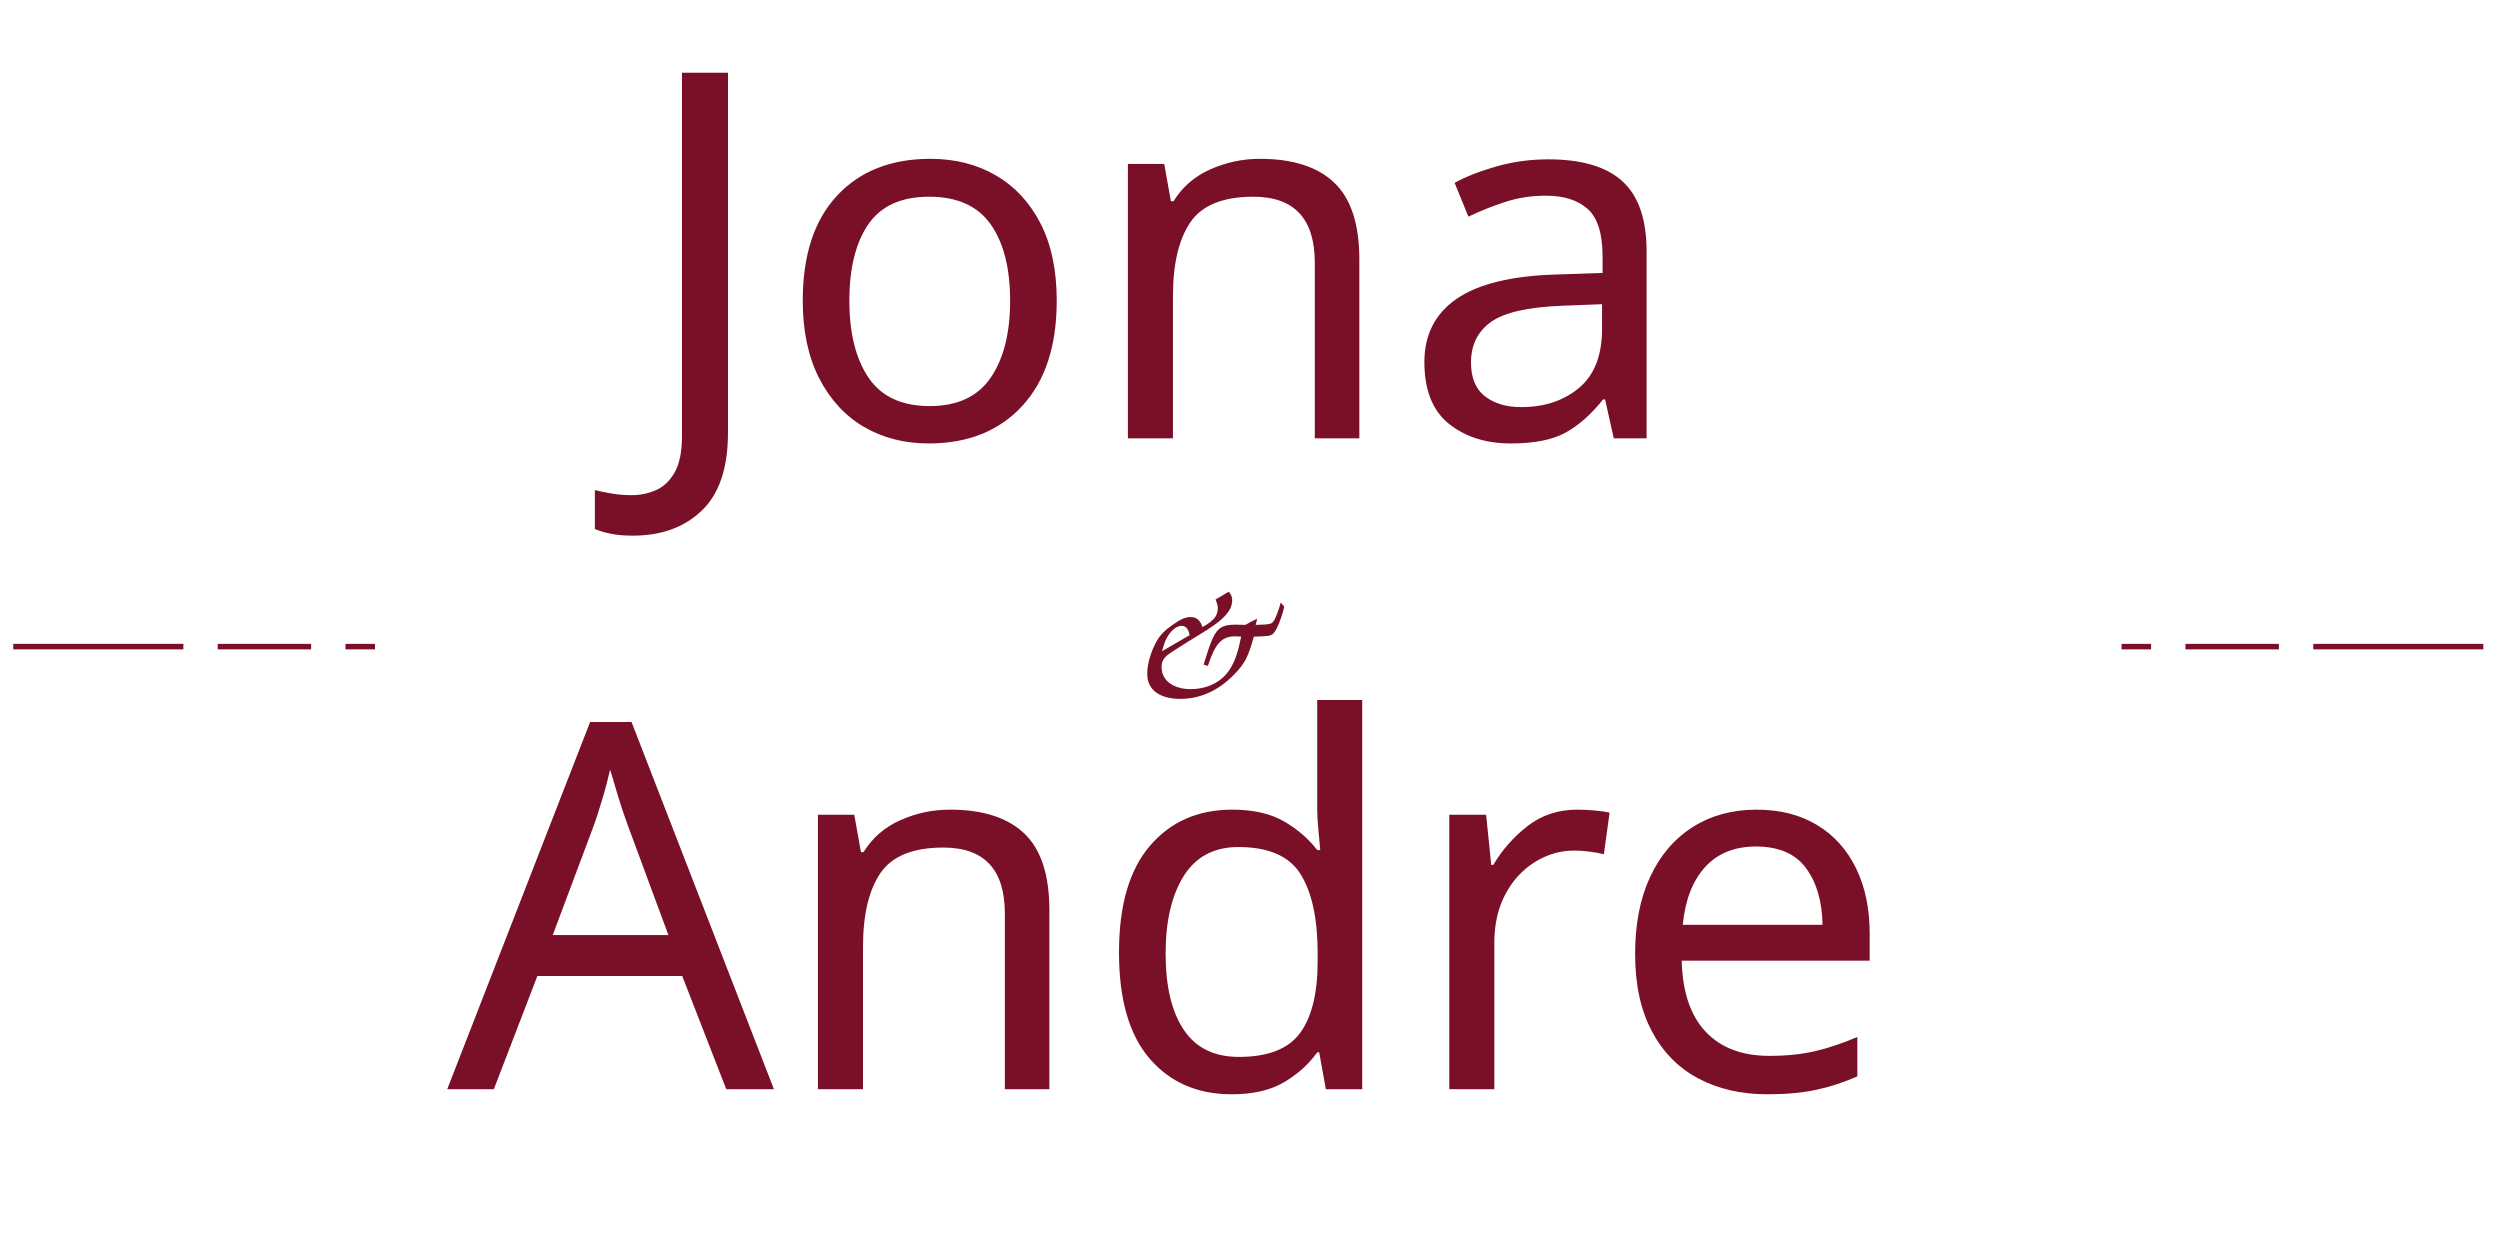
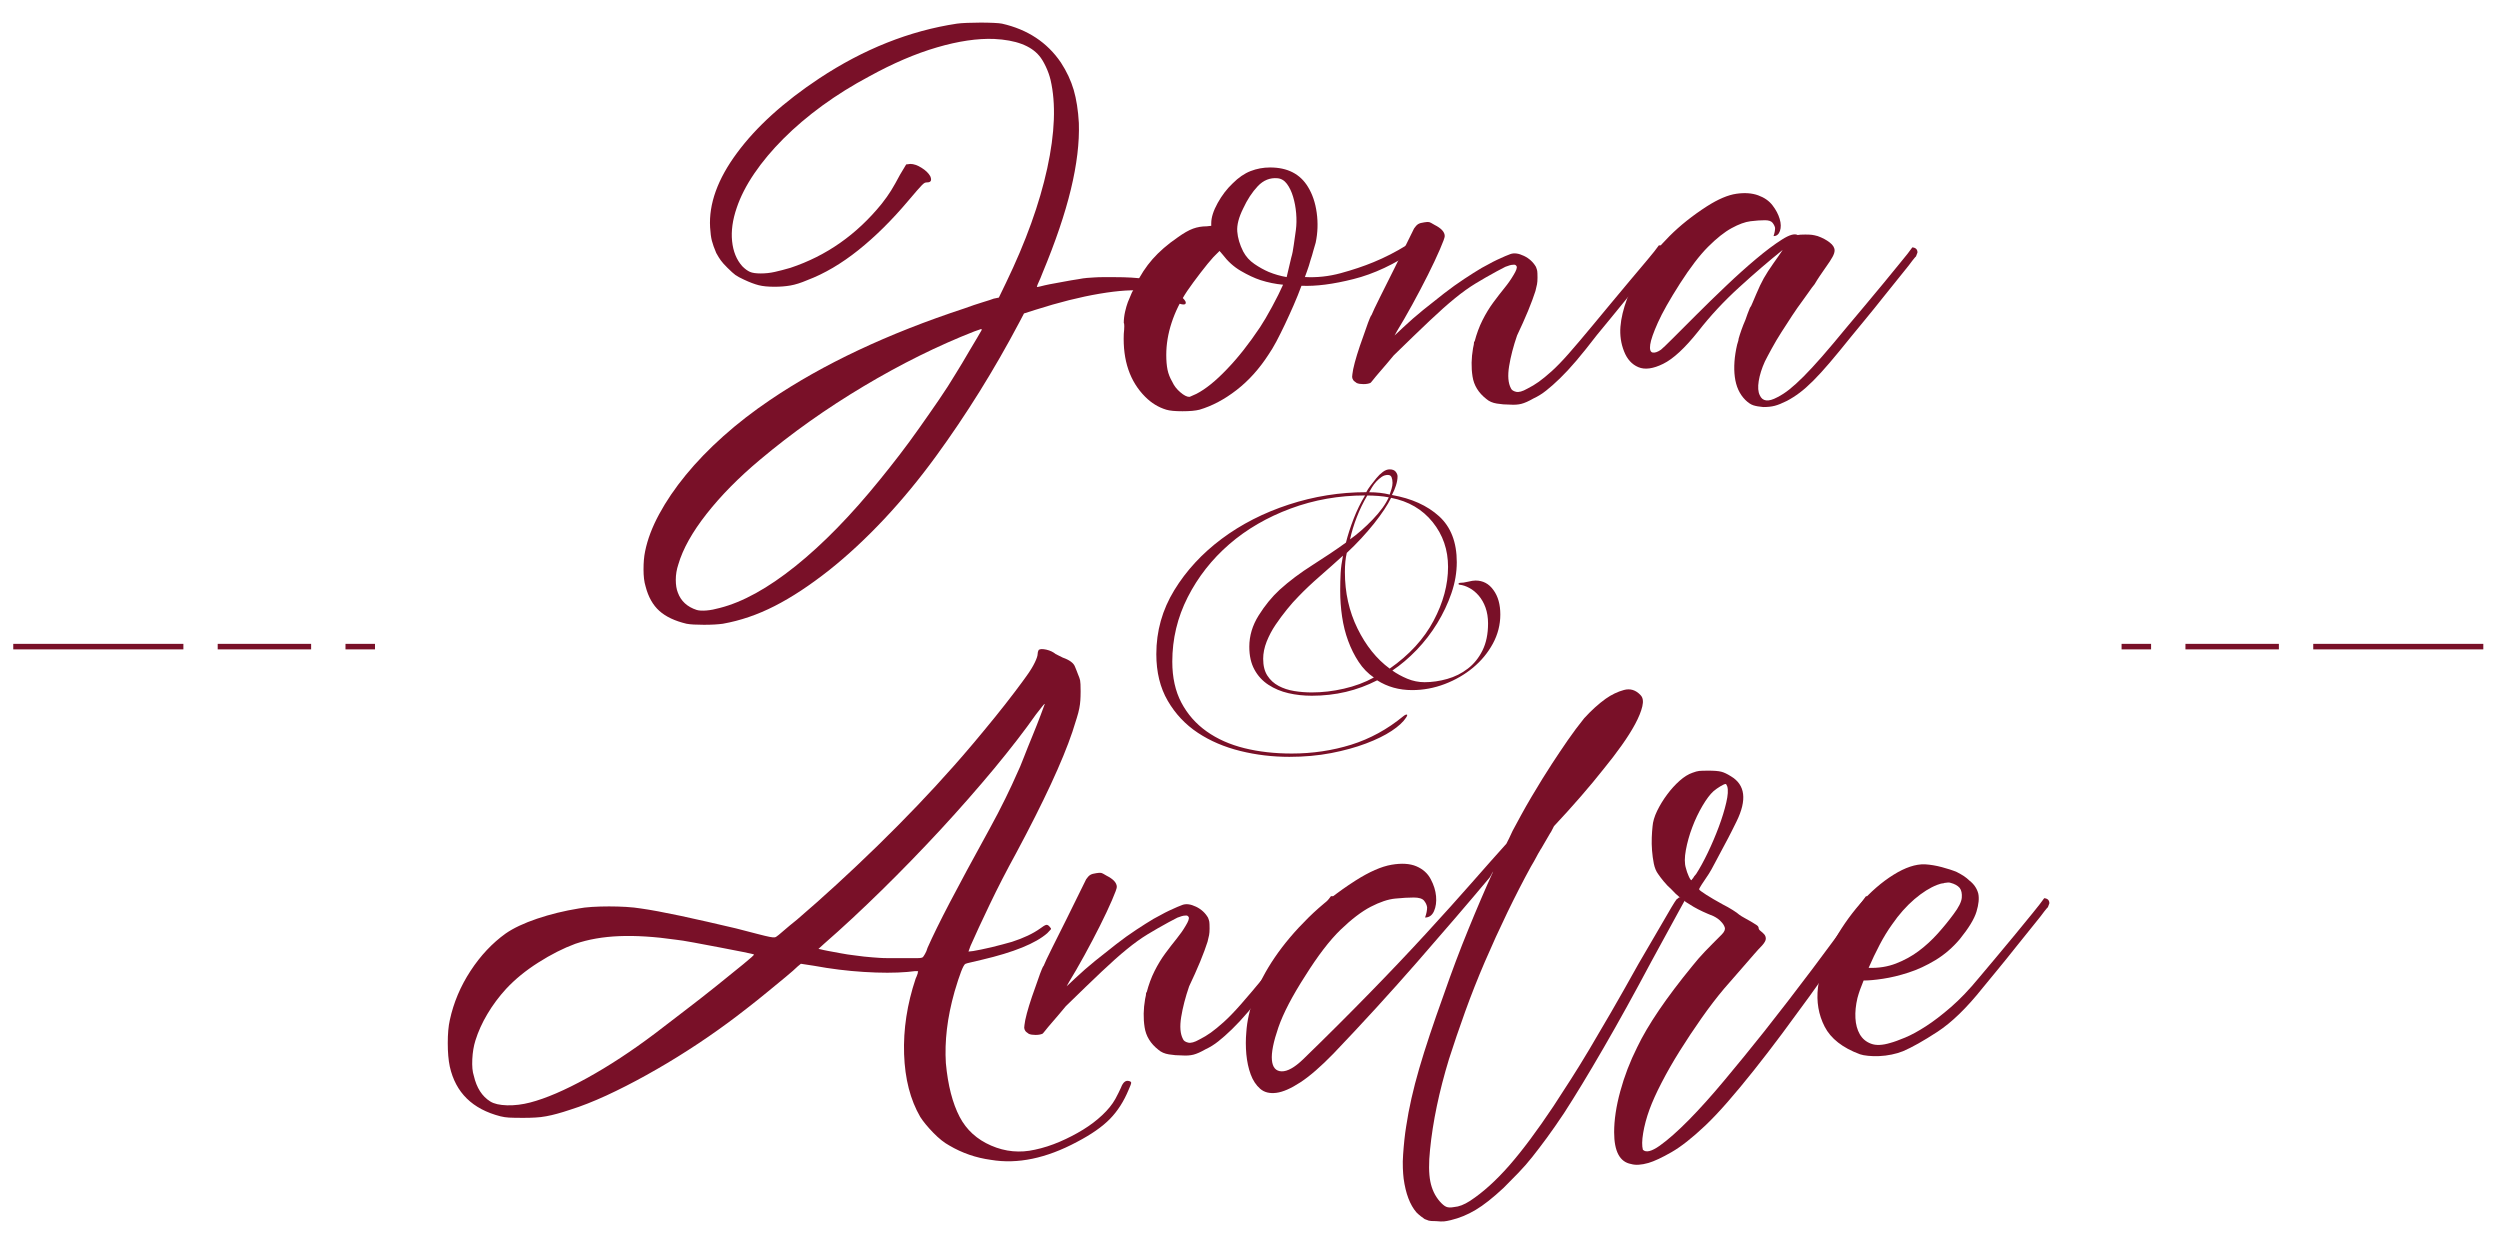
<svg xmlns="http://www.w3.org/2000/svg" version="1.1" id="Layer_1" x="0px" y="0px" viewBox="0 0 452.47 226.54" style="enable-background:new 0 0 452.47 226.54;" xml:space="preserve">
  <style type="text/css">
- 	.st0{fill:#791028;}
- 	.st1{font-family:'Zapfino';}
- 	.st2{font-size:33.79px;}
- 	.st3{font-family:'Austria';}
- 	.st4{font-size:92.671px;}
- 	.st5{fill:none;stroke:#791028;stroke-miterlimit:10;}
+ 	.st0{enable-background:new    ;}
+ 	.st1{fill:#791028;}
+ 	.st2{fill:none;stroke:#791028;stroke-miterlimit:10;}
</style>
  <g>
    <g>
-       <text transform="matrix(1 0 0 1 203.5414 125.9111)" class="st0 st1 st2">&amp;</text>
-       <text transform="matrix(1 0 0 1 114.8969 79.3388)" class="st0 st3 st4">Jona</text>
-       <text transform="matrix(1 0 0 1 80.9437 197.1308)" class="st0 st3 st4">Andre</text>
+       <g class="st0">
+         <path class="st1" d="M271.54,111.21c0,1.86-0.45,3.62-1.35,5.28c-0.9,1.66-2.1,3.11-3.59,4.35c-1.49,1.24-3.2,2.23-5.11,2.96     c-1.92,0.73-3.89,1.1-5.91,1.1c-2.37,0-4.48-0.59-6.33-1.77c-3.61,1.86-7.55,2.79-11.83,2.79c-1.46,0-2.87-0.15-4.22-0.46     c-1.35-0.31-2.56-0.82-3.63-1.52c-1.07-0.7-1.92-1.62-2.53-2.75c-0.62-1.13-0.93-2.5-0.93-4.14c0-1.97,0.56-3.86,1.69-5.66     c1.13-1.8,2.39-3.35,3.8-4.65c1.75-1.58,3.73-3.07,5.96-4.48c2.22-1.41,4.24-2.76,6.04-4.06c0.34-1.35,0.8-2.79,1.39-4.31     c0.59-1.52,1.28-2.93,2.07-4.22c-4.73,0-9.22,0.79-13.47,2.37c-4.25,1.58-7.96,3.73-11.11,6.46c-3.15,2.73-5.66,5.93-7.52,9.59     c-1.86,3.66-2.79,7.55-2.79,11.66c0,2.87,0.55,5.35,1.65,7.43c1.1,2.08,2.62,3.81,4.56,5.19s4.22,2.39,6.84,3.04     c2.62,0.65,5.48,0.97,8.57,0.97c3.77,0,7.36-0.54,10.77-1.6c3.41-1.07,6.55-2.79,9.42-5.15c0.28-0.23,0.49-0.32,0.63-0.3     s0.1,0.21-0.13,0.55c-0.51,0.79-1.38,1.59-2.62,2.41c-1.24,0.82-2.79,1.58-4.65,2.28s-3.96,1.28-6.29,1.73     c-2.34,0.45-4.86,0.68-7.56,0.68c-3.04,0-6-0.35-8.87-1.06s-5.44-1.8-7.69-3.29c-2.25-1.49-4.07-3.42-5.45-5.79     c-1.38-2.37-2.07-5.18-2.07-8.45c0-4.17,1.08-8.02,3.25-11.57c2.17-3.55,5.03-6.64,8.57-9.29c3.55-2.65,7.6-4.72,12.16-6.21     s9.24-2.24,14.02-2.24c0.17-0.34,0.42-0.73,0.76-1.18c0.34-0.45,0.69-0.9,1.06-1.35c0.37-0.45,0.76-0.83,1.18-1.14     c0.42-0.31,0.83-0.46,1.22-0.46c0.51,0,0.87,0.14,1.1,0.42c0.22,0.28,0.34,0.56,0.34,0.84c0,0.51-0.1,1.07-0.3,1.69     c-0.2,0.62-0.44,1.18-0.72,1.69c3.55,0.62,6.39,1.9,8.53,3.84c2.14,1.94,3.21,4.72,3.21,8.32c0,1.86-0.32,3.73-0.97,5.62     c-0.65,1.89-1.51,3.7-2.58,5.45c-1.07,1.75-2.31,3.35-3.72,4.82c-1.41,1.46-2.87,2.7-4.39,3.72c0.79,0.56,1.69,1.06,2.7,1.48     c1.01,0.42,2.06,0.63,3.13,0.63c1.35,0,2.72-0.2,4.1-0.59c1.38-0.39,2.62-1.01,3.72-1.86c1.1-0.84,1.99-1.94,2.66-3.29     s1.01-2.98,1.01-4.9c0-1.07-0.16-2.03-0.46-2.87s-0.72-1.56-1.22-2.15c-0.51-0.59-1.07-1.06-1.69-1.39     c-0.62-0.34-1.21-0.53-1.77-0.59c-0.11,0-0.18-0.04-0.21-0.13c-0.03-0.08,0.04-0.15,0.21-0.21c0.45,0,0.96-0.07,1.52-0.21     c0.56-0.14,1.01-0.21,1.35-0.21c1.35,0,2.44,0.58,3.25,1.73C271.13,107.93,271.54,109.41,271.54,111.21z M248.65,122.62     c-1.07-0.73-1.99-1.67-2.75-2.83c-0.76-1.15-1.39-2.42-1.9-3.8c-0.51-1.38-0.87-2.84-1.1-4.39c-0.23-1.55-0.34-3.11-0.34-4.69     c0-1.13,0.03-2.18,0.08-3.17c0.05-0.98,0.2-2.04,0.42-3.17c-1.3,1.18-2.69,2.42-4.18,3.72c-1.49,1.3-2.77,2.51-3.84,3.63     c-0.68,0.68-1.38,1.46-2.11,2.37c-0.73,0.9-1.42,1.83-2.07,2.79c-0.65,0.96-1.18,1.97-1.61,3.04c-0.42,1.07-0.63,2.11-0.63,3.12     c0,1.24,0.25,2.25,0.76,3.04c0.51,0.79,1.18,1.41,2.03,1.86c0.84,0.45,1.79,0.76,2.83,0.93c1.04,0.17,2.1,0.25,3.17,0.25     c1.91,0,3.86-0.22,5.83-0.68C245.21,124.19,247.02,123.52,248.65,122.62z M262.08,102.6c0-3.1-0.93-5.8-2.79-8.11     c-1.86-2.31-4.36-3.77-7.52-4.39c-0.62,1.3-1.65,2.84-3.08,4.65c-1.44,1.8-3.08,3.58-4.94,5.32c-0.23,0.96-0.34,2.11-0.34,3.46     c0,3.72,0.76,7.12,2.28,10.22c1.52,3.1,3.46,5.52,5.83,7.26c3.55-2.48,6.19-5.36,7.94-8.66     C261.21,109.06,262.08,105.81,262.08,102.6z M251.35,90.01c-0.56-0.11-1.2-0.2-1.9-0.25c-0.71-0.05-1.37-0.08-1.99-0.08     c-0.73,1.24-1.37,2.55-1.9,3.93c-0.54,1.38-0.94,2.72-1.22,4.01c1.35-0.96,2.72-2.15,4.1-3.59     C249.82,92.59,250.79,91.25,251.35,90.01z M252.03,87.39c0-0.39-0.06-0.73-0.17-1.01c-0.11-0.28-0.34-0.42-0.68-0.42     c-0.39,0-0.76,0.11-1.1,0.34c-0.34,0.23-0.66,0.51-0.97,0.84c-0.31,0.34-0.58,0.69-0.8,1.06c-0.23,0.37-0.39,0.66-0.51,0.89     c1.35,0,2.59,0.14,3.72,0.42c0.11-0.34,0.22-0.69,0.34-1.06C251.97,88.08,252.03,87.73,252.03,87.39z" />
+       </g>
+       <g class="st0">
+         <path class="st1" d="M211.09,51.91c0.86,0.43,1.67,0.94,2.41,1.53c0.74,0.59,1.11,1.04,1.11,1.34c0,0.31-0.26,0.4-0.79,0.28     c-0.53-0.12-1.19-0.43-1.99-0.93c-0.68-0.49-1.34-0.83-1.99-1.02c-0.65-0.19-1.5-0.34-2.55-0.46c-2.04-0.25-4.8-0.08-8.29,0.51     c-3.49,0.59-7.37,1.56-11.63,2.92l-2.04,0.65l-0.83,1.58c-4.57,8.65-9.61,16.74-15.11,24.28c-2.97,4.08-6.09,7.86-9.36,11.35     c-3.28,3.49-6.58,6.56-9.92,9.22c-3.52,2.78-6.83,4.96-9.92,6.53c-3.09,1.58-6.21,2.64-9.36,3.2c-0.87,0.12-2.01,0.19-3.43,0.19     c-1.42,0-2.47-0.06-3.15-0.19c-2.1-0.5-3.74-1.27-4.91-2.32c-1.17-1.05-2.01-2.53-2.5-4.45c-0.25-0.8-0.37-1.82-0.37-3.06     c0-1.24,0.09-2.32,0.28-3.24c0.43-2.16,1.28-4.42,2.55-6.76c1.27-2.35,2.87-4.71,4.82-7.09c1.95-2.38,4.22-4.73,6.81-7.04     s5.41-4.49,8.43-6.53c9.58-6.49,21.31-12.02,35.21-16.59c1.17-0.43,2.27-0.8,3.29-1.11c1.02-0.31,1.68-0.52,1.99-0.65l0.93-0.19     l1.3-2.69c3.58-7.41,6.07-14.32,7.46-20.71c1.39-6.39,1.59-11.72,0.6-15.99c-0.19-0.8-0.48-1.62-0.88-2.46     c-0.4-0.83-0.79-1.47-1.16-1.9c-1.54-1.85-4.26-2.87-8.16-3.06c-3.03-0.12-6.49,0.39-10.38,1.53c-3.89,1.14-7.97,2.89-12.23,5.24     c-3.03,1.61-5.85,3.37-8.48,5.28c-2.63,1.92-4.97,3.91-7.04,5.98c-2.07,2.07-3.83,4.17-5.28,6.3c-1.45,2.13-2.52,4.22-3.2,6.25     c-0.74,2.16-1.02,4.17-0.83,6.02c0.19,1.85,0.8,3.37,1.85,4.54c0.49,0.5,0.96,0.83,1.39,1.02c0.43,0.19,1.08,0.28,1.95,0.28     c0.86,0,1.71-0.09,2.55-0.28s1.78-0.43,2.83-0.74c6.49-2.16,11.99-6.02,16.5-11.58c0.68-0.86,1.25-1.67,1.71-2.41     c0.46-0.74,1-1.7,1.62-2.87l1.11-1.85l0.74-0.09c0.62,0,1.3,0.23,2.04,0.7c0.74,0.46,1.27,0.97,1.58,1.53     c0.31,0.74,0.12,1.11-0.56,1.11c-0.19,0-0.34,0.03-0.46,0.09c-0.12,0.06-0.29,0.2-0.51,0.42c-0.22,0.22-0.51,0.54-0.88,0.97     c-0.37,0.43-0.9,1.05-1.58,1.85c-2.97,3.52-5.98,6.5-9.04,8.94c-3.06,2.44-6.13,4.25-9.22,5.42c-1.17,0.5-2.19,0.82-3.06,0.97     c-0.87,0.15-1.82,0.23-2.87,0.23c-1.17,0-2.13-0.09-2.87-0.28c-0.74-0.19-1.64-0.52-2.69-1.02c-0.68-0.31-1.19-0.59-1.53-0.83     c-0.34-0.25-0.82-0.68-1.44-1.3c-0.56-0.56-0.96-1-1.2-1.34c-0.25-0.34-0.53-0.79-0.83-1.34c-0.37-0.86-0.63-1.61-0.79-2.22     c-0.16-0.62-0.26-1.42-0.32-2.41c-0.25-4.26,1.37-8.76,4.87-13.48c3.49-4.73,8.45-9.22,14.87-13.48     c8.03-5.31,16.34-8.62,24.93-9.92c0.43-0.06,1.05-0.11,1.85-0.14c0.8-0.03,1.62-0.05,2.46-0.05s1.61,0.02,2.32,0.05     c0.71,0.03,1.22,0.08,1.53,0.14c4.63,1.05,8.19,3.4,10.66,7.04c1.05,1.61,1.82,3.26,2.32,4.96c0.49,1.7,0.8,3.69,0.93,5.98     c0.12,3.52-0.36,7.52-1.44,12c-1.08,4.48-2.8,9.53-5.14,15.15c-0.12,0.31-0.25,0.62-0.37,0.93c-0.12,0.31-0.25,0.59-0.37,0.83     c-0.12,0.25-0.22,0.5-0.28,0.74c0,0.06,0.23,0.03,0.69-0.09c0.46-0.12,1-0.25,1.62-0.37c0.68-0.12,1.51-0.28,2.5-0.46     c0.99-0.19,1.88-0.34,2.69-0.46c0.62-0.12,1.14-0.2,1.58-0.23c0.43-0.03,0.88-0.06,1.34-0.09c0.46-0.03,0.97-0.05,1.53-0.05     s1.24,0,2.04,0c2.35,0,4.15,0.11,5.42,0.32C208.32,50.69,209.67,51.17,211.09,51.91z M177.64,59.79     c0.06-0.19,0.03-0.26-0.09-0.23c-0.12,0.03-0.53,0.17-1.21,0.42c-6.61,2.59-13.28,5.9-20.02,9.92     c-6.73,4.02-13.01,8.46-18.81,13.34c-3.83,3.21-7.04,6.47-9.64,9.78c-2.59,3.3-4.29,6.35-5.1,9.13     c-0.31,0.93-0.46,1.85-0.46,2.78s0.12,1.7,0.37,2.32c0.56,1.54,1.7,2.59,3.43,3.15c0.43,0.12,1.02,0.15,1.76,0.09     c0.74-0.06,1.54-0.22,2.41-0.46c4.14-1.05,8.7-3.57,13.67-7.55c4.97-3.98,10.09-9.22,15.34-15.71c1.11-1.36,2.27-2.83,3.48-4.4     s2.41-3.21,3.61-4.91s2.38-3.38,3.52-5.05c1.14-1.67,2.18-3.27,3.1-4.82c0.31-0.49,0.69-1.13,1.16-1.9     c0.46-0.77,0.93-1.56,1.39-2.36c0.46-0.8,0.9-1.53,1.3-2.18C177.25,60.48,177.51,60.03,177.64,59.79z" />
+         <path class="st1" d="M254.55,44.4c0.25-0.06,0.48-0.05,0.7,0.05c0.22,0.09,0.38,0.2,0.51,0.32c0.18,0.12,0.34,0.28,0.46,0.46     c-3.83,2.6-7.58,4.36-11.26,5.28c-3.68,0.93-6.81,1.33-9.41,1.21c-0.43,1.17-0.91,2.36-1.44,3.57c-0.53,1.2-1.05,2.36-1.58,3.47     c-0.53,1.11-1.04,2.13-1.53,3.06c-0.5,0.93-0.96,1.7-1.39,2.32c-1.67,2.59-3.6,4.74-5.79,6.44c-2.19,1.7-4.43,2.89-6.72,3.57     c-0.74,0.19-1.78,0.28-3.1,0.28c-1.33,0-2.3-0.09-2.92-0.28c-1.42-0.43-2.69-1.21-3.8-2.32c-2.78-2.78-4.08-6.58-3.89-11.4     c0.06-0.56,0.09-1.02,0.09-1.39c0-0.37-0.03-0.56-0.09-0.56c0-0.68,0.08-1.36,0.23-2.04c0.16-0.68,0.32-1.27,0.51-1.76     c0.25-0.62,0.5-1.21,0.74-1.76c0.12-0.19,0.23-0.39,0.32-0.6c0.09-0.22,0.2-0.45,0.32-0.7c0.87-1.79,1.9-3.37,3.1-4.73     c1.2-1.36,2.7-2.66,4.49-3.89c1.11-0.8,2.05-1.34,2.83-1.62c0.77-0.28,1.59-0.42,2.46-0.42l0.83-0.09v-0.46     c0-1.05,0.39-2.27,1.16-3.66c0.77-1.39,1.68-2.58,2.73-3.57c1.05-1.05,2.13-1.79,3.24-2.22c1.11-0.43,2.28-0.65,3.52-0.65     c3.15,0,5.44,1.17,6.86,3.52c0.8,1.3,1.33,2.86,1.58,4.68c0.25,1.82,0.19,3.63-0.19,5.42c-0.12,0.37-0.26,0.85-0.42,1.44     c-0.15,0.59-0.32,1.16-0.51,1.71c-0.18,0.68-0.4,1.36-0.65,2.04l-0.37,1.02c2.16,0.12,4.32-0.11,6.49-0.7     c2.16-0.59,4.14-1.25,5.93-1.99C250.66,46.6,252.64,45.58,254.55,44.4z M228.05,59.23c0.62-0.93,1.34-2.16,2.18-3.71     c0.83-1.54,1.5-2.87,1.99-3.99c-1.36-0.12-2.72-0.4-4.08-0.83c-1.11-0.37-2.3-0.93-3.57-1.67c-1.27-0.74-2.36-1.73-3.29-2.96     l-0.56-0.65l-1.11,1.11c-0.62,0.68-1.39,1.62-2.32,2.83c-0.93,1.21-1.73,2.3-2.41,3.29c-1.24,1.85-2.18,3.77-2.83,5.75     c-0.65,1.98-0.97,3.92-0.97,5.84c0,1.05,0.08,1.95,0.23,2.69s0.45,1.48,0.88,2.22c0.31,0.68,0.79,1.3,1.44,1.85     c0.65,0.56,1.19,0.83,1.62,0.83c0.06,0,0.22-0.06,0.46-0.18c0.25-0.12,0.52-0.25,0.83-0.37c1.67-0.86,3.51-2.35,5.51-4.45     C224.08,64.73,226.07,62.19,228.05,59.23z M234.54,41.62c0.12-0.93,0.14-1.93,0.05-3.01c-0.09-1.08-0.28-2.08-0.56-3.01     c-0.28-0.93-0.65-1.7-1.11-2.32c-0.46-0.62-1.04-0.96-1.71-1.02c-1.36-0.12-2.55,0.36-3.57,1.44c-1.02,1.08-1.9,2.43-2.64,4.03     c-0.8,1.61-1.16,3-1.07,4.17c0.09,1.17,0.45,2.38,1.07,3.61c0.49,0.93,1.17,1.68,2.04,2.27c0.86,0.59,1.73,1.07,2.59,1.44     c1.05,0.43,2.13,0.74,3.24,0.93l0.83-3.52c0.19-0.62,0.34-1.39,0.46-2.32C234.29,43.38,234.41,42.49,234.54,41.62z" />
+         <path class="st1" d="M300.24,44.4c0.37,0,0.62,0.09,0.74,0.28c0.12,0.19,0.19,0.37,0.19,0.56c-0.06,0.25-0.15,0.5-0.28,0.74     c-0.06,0-0.28,0.25-0.65,0.74c-0.25,0.37-0.87,1.17-1.85,2.41c-0.99,1.24-2.08,2.59-3.29,4.08c-1.21,1.48-2.38,2.92-3.52,4.31     c-1.14,1.39-1.99,2.43-2.55,3.1c-1.42,1.85-2.67,3.41-3.75,4.68c-1.08,1.27-2.07,2.33-2.97,3.2c-0.9,0.87-1.71,1.59-2.46,2.18     c-0.74,0.59-1.51,1.07-2.32,1.44c-0.87,0.5-1.59,0.82-2.18,0.97c-0.59,0.15-1.28,0.2-2.08,0.14c-0.8,0-1.59-0.06-2.36-0.19     c-0.77-0.12-1.41-0.4-1.9-0.83c-1.42-1.11-2.26-2.47-2.5-4.08c-0.25-1.61-0.22-3.3,0.09-5.1c0.12-0.49,0.19-0.89,0.19-1.2h0.09     c0.37-1.42,0.85-2.72,1.44-3.89c0.59-1.17,1.24-2.24,1.95-3.2c0.71-0.96,1.39-1.84,2.04-2.64c0.65-0.8,1.19-1.58,1.62-2.32     c0.49-0.8,0.68-1.33,0.56-1.58c-0.12-0.25-0.34-0.34-0.65-0.28c-0.31,0-0.77,0.12-1.39,0.37l-1.58,0.83     c-1.36,0.74-2.63,1.47-3.8,2.18c-1.17,0.71-2.43,1.61-3.75,2.69c-1.33,1.08-2.86,2.44-4.59,4.08c-1.73,1.64-3.89,3.72-6.49,6.26     c-0.31,0.37-0.69,0.83-1.16,1.39c-0.46,0.56-0.93,1.1-1.39,1.62c-0.46,0.53-0.85,0.99-1.16,1.39c-0.31,0.4-0.49,0.6-0.56,0.6     c-0.31,0.12-0.71,0.19-1.2,0.19c-0.49,0-0.9-0.06-1.21-0.19c-0.37-0.25-0.59-0.43-0.65-0.56c-0.12-0.19-0.19-0.37-0.19-0.56     c0-0.19,0.06-0.65,0.19-1.39c0.31-1.48,0.93-3.49,1.85-6.02c0.31-0.93,0.59-1.71,0.83-2.36c0.25-0.65,0.43-1.1,0.56-1.34     c0.06,0,0.09-0.03,0.09-0.09c0.19-0.49,0.7-1.58,1.53-3.24s1.71-3.43,2.64-5.28c1.05-2.16,2.22-4.54,3.52-7.14     c0.25-0.37,0.49-0.63,0.74-0.79c0.25-0.15,0.62-0.26,1.11-0.32c0.37-0.06,0.65-0.08,0.83-0.05c0.19,0.03,0.52,0.2,1.02,0.51     c1.24,0.62,1.85,1.3,1.85,2.04c0,0.25-0.29,1.05-0.88,2.41c-0.59,1.36-1.31,2.9-2.18,4.63c-0.87,1.73-1.81,3.52-2.83,5.38     s-1.93,3.43-2.73,4.73l-0.46,0.83l1.58-1.48c1.11-1.05,2.32-2.1,3.61-3.15c1.3-1.05,2.56-2.05,3.8-3.01     c1.24-0.96,2.44-1.82,3.61-2.59c1.17-0.77,2.22-1.44,3.15-1.99c0.37-0.19,0.8-0.42,1.3-0.7c0.49-0.28,1-0.54,1.53-0.79     c0.52-0.25,1-0.46,1.44-0.65c0.43-0.19,0.74-0.31,0.93-0.37c0.68-0.25,1.5-0.14,2.46,0.32c0.96,0.46,1.68,1.13,2.18,1.99     c0.12,0.31,0.2,0.56,0.23,0.74c0.03,0.19,0.05,0.59,0.05,1.21c0,0.5-0.03,0.9-0.09,1.2c-0.06,0.31-0.16,0.71-0.28,1.21     c-0.31,0.99-0.76,2.19-1.34,3.61c-0.59,1.42-1.25,2.9-1.99,4.45c-0.68,1.98-1.16,3.83-1.44,5.56c-0.28,1.73-0.17,3.06,0.32,3.98     c0.12,0.31,0.43,0.53,0.93,0.65c0.49,0.12,1.17-0.06,2.04-0.56c0.74-0.37,1.44-0.79,2.08-1.25c0.65-0.46,1.42-1.1,2.32-1.9     c0.89-0.8,1.93-1.87,3.1-3.2c1.17-1.33,2.62-3.04,4.36-5.14c0.93-1.11,1.98-2.38,3.15-3.8c1.17-1.42,2.35-2.83,3.52-4.22     c1.17-1.39,2.24-2.66,3.2-3.8C299.11,45.9,299.81,45.02,300.24,44.4z" />
+         <path class="st1" d="M346.11,44.77c0.62,0.06,0.93,0.37,0.93,0.93c-0.06,0.19-0.16,0.43-0.28,0.74c0-0.06-0.22,0.19-0.65,0.74     c-0.25,0.37-0.87,1.16-1.85,2.36c-0.99,1.21-2.07,2.55-3.24,4.03c-1.17,1.48-2.33,2.92-3.48,4.31c-1.14,1.39-1.99,2.42-2.55,3.1     c-1.48,1.85-2.77,3.41-3.85,4.68c-1.08,1.27-2.07,2.35-2.96,3.24c-0.9,0.9-1.71,1.62-2.46,2.18c-0.74,0.56-1.51,1.05-2.32,1.48     c-0.87,0.43-1.59,0.73-2.18,0.88c-0.59,0.16-1.28,0.23-2.09,0.23c-0.74-0.06-1.34-0.17-1.81-0.32c-0.46-0.15-0.94-0.48-1.44-0.97     c-1.05-1.05-1.68-2.44-1.9-4.17c-0.22-1.73-0.08-3.68,0.42-5.84c0.19-0.56,0.28-0.93,0.28-1.11c0.12-0.43,0.29-0.96,0.51-1.58     c0.22-0.62,0.45-1.2,0.7-1.76c0.25-0.74,0.52-1.48,0.83-2.22c0.12-0.12,0.28-0.42,0.46-0.88c0.18-0.46,0.4-0.97,0.65-1.53     c0.49-1.17,0.96-2.15,1.39-2.92c0.43-0.77,1.02-1.68,1.76-2.73c0.31-0.43,0.6-0.85,0.88-1.25c0.28-0.4,0.54-0.79,0.79-1.16     c-2.47,1.98-5.1,4.23-7.88,6.77c-2.78,2.53-5.25,5.19-7.41,7.97c-2.41,3.03-4.53,4.99-6.35,5.88c-1.82,0.9-3.32,1.1-4.49,0.6     c-1.17-0.49-2.04-1.45-2.59-2.87c-0.56-1.42-0.77-2.9-0.65-4.45c0.12-1.54,0.53-3.23,1.2-5.05c0.68-1.82,1.65-3.69,2.92-5.61     c1.27-1.91,2.86-3.83,4.77-5.75c1.91-1.91,4.17-3.71,6.76-5.38c2.04-1.3,3.81-2.05,5.33-2.27c1.51-0.22,2.83-0.12,3.94,0.28     c1.11,0.4,1.98,1,2.6,1.81c0.62,0.8,1.05,1.62,1.3,2.46c0.25,0.83,0.26,1.56,0.05,2.18c-0.22,0.62-0.6,0.93-1.16,0.93     c0.19-0.56,0.28-1.05,0.28-1.48c-0.06-0.31-0.22-0.62-0.46-0.93c-0.25-0.31-0.71-0.46-1.39-0.46c-0.74,0-1.61,0.06-2.59,0.18     c-0.99,0.12-2.13,0.54-3.43,1.25c-1.3,0.71-2.72,1.84-4.26,3.38c-1.54,1.54-3.24,3.77-5.1,6.67c-1.85,2.9-3.18,5.25-3.98,7.04     s-1.27,3.12-1.39,3.98c-0.12,0.87,0.02,1.34,0.42,1.44c0.4,0.09,0.91-0.08,1.53-0.51c0.31-0.25,1.05-0.96,2.22-2.13     c1.17-1.17,2.58-2.58,4.22-4.22c1.64-1.64,3.41-3.37,5.33-5.19c1.91-1.82,3.74-3.46,5.47-4.91c1.73-1.45,3.27-2.61,4.63-3.47     c1.36-0.87,2.32-1.14,2.87-0.83c0.19-0.06,0.65-0.09,1.39-0.09c0.49,0,0.88,0.02,1.16,0.05c0.28,0.03,0.63,0.11,1.07,0.23     c0.87,0.31,1.59,0.7,2.18,1.16c0.59,0.46,0.88,0.94,0.88,1.44c0,0.31-0.12,0.7-0.37,1.16c-0.25,0.46-0.68,1.13-1.3,1.99     c-0.31,0.43-0.65,0.93-1.02,1.48s-0.68,1.05-0.93,1.48c-0.31,0.37-0.67,0.85-1.07,1.44c-0.4,0.59-0.79,1.13-1.16,1.62     c-0.56,0.74-1.16,1.61-1.81,2.59c-0.65,0.99-1.3,1.99-1.95,3.01s-1.24,2.01-1.76,2.97c-0.53,0.96-0.94,1.75-1.25,2.36     c-0.56,1.24-0.93,2.41-1.11,3.52c-0.18,1.11-0.12,1.98,0.19,2.59c0.49,1.11,1.54,1.24,3.15,0.37c0.74-0.37,1.48-0.85,2.22-1.44     c0.74-0.59,1.59-1.36,2.55-2.32c0.96-0.96,2.07-2.16,3.34-3.61c1.27-1.45,2.76-3.23,4.49-5.33c0.93-1.11,1.98-2.36,3.15-3.75     c1.17-1.39,2.33-2.78,3.47-4.17c1.14-1.39,2.19-2.67,3.15-3.85C344.98,46.29,345.68,45.39,346.11,44.77z" />
+       </g>
+       <g class="st0">
+         <path class="st1" d="M94.66,202.32c-1.17,0-2.02-0.02-2.55-0.05c-0.53-0.03-1.04-0.11-1.53-0.23c-5.07-1.3-8.12-4.29-9.17-8.99     c-0.25-1.17-0.37-2.59-0.37-4.26c0-1.67,0.12-3.06,0.37-4.17c0.68-3.15,1.93-6.12,3.75-8.9c1.82-2.78,3.94-5.03,6.35-6.76     c1.42-0.99,3.32-1.88,5.7-2.69c2.38-0.8,4.9-1.42,7.55-1.85c0.62-0.12,1.42-0.22,2.41-0.28c0.99-0.06,2.01-0.09,3.06-0.09     c1.05,0,2.08,0.03,3.1,0.09c1.02,0.06,1.9,0.16,2.64,0.28c1.79,0.25,4.2,0.7,7.23,1.34c3.03,0.65,6.36,1.41,10.01,2.27     c1.67,0.43,2.98,0.77,3.94,1.02c0.96,0.25,1.67,0.42,2.13,0.51c0.46,0.09,0.77,0.12,0.93,0.09c0.15-0.03,0.26-0.08,0.32-0.14     c0.12-0.06,0.54-0.4,1.25-1.02c0.71-0.62,1.53-1.3,2.46-2.04c4.76-4.08,9.62-8.54,14.6-13.39c4.97-4.85,9.59-9.68,13.85-14.5     c0.99-1.11,2.15-2.46,3.48-4.03c1.33-1.58,2.64-3.17,3.94-4.77c1.3-1.61,2.47-3.1,3.52-4.49c1.05-1.39,1.79-2.39,2.22-3.01     c0.62-0.86,1.1-1.65,1.44-2.36c0.34-0.71,0.51-1.22,0.51-1.53c0-0.25,0.06-0.49,0.19-0.74c0.25-0.19,0.71-0.2,1.39-0.05     c0.68,0.16,1.23,0.42,1.67,0.79l1.3,0.65c1.23,0.43,1.98,0.99,2.22,1.67c0.06,0.12,0.14,0.31,0.23,0.56     c0.09,0.25,0.2,0.53,0.32,0.83c0.19,0.43,0.31,0.79,0.37,1.07c0.06,0.28,0.09,0.94,0.09,1.99c0,0.62-0.02,1.16-0.05,1.62     c-0.03,0.46-0.09,0.94-0.19,1.44c-0.09,0.5-0.25,1.08-0.46,1.76c-0.22,0.68-0.48,1.51-0.79,2.5     c-1.79,5.31-5.19,12.63-10.19,21.96c-1.73,3.15-3.32,6.24-4.77,9.27c-1.45,3.03-2.61,5.53-3.48,7.51l-0.37,1.02l0.83-0.09     c0.37-0.06,0.86-0.15,1.48-0.28c0.62-0.12,1.25-0.26,1.9-0.42c0.65-0.15,1.31-0.32,1.99-0.51c0.68-0.19,1.24-0.34,1.67-0.46     c2.1-0.68,3.8-1.48,5.1-2.41c0.49-0.37,0.85-0.59,1.07-0.65c0.22-0.06,0.45,0.06,0.69,0.37c0.19,0.19,0.25,0.32,0.19,0.42     c-0.06,0.09-0.28,0.32-0.65,0.7c-2.1,1.85-6.06,3.46-11.86,4.82c-0.74,0.19-1.39,0.34-1.95,0.46c-0.56,0.12-0.9,0.22-1.02,0.28     c-0.37,0.18-1.02,1.85-1.95,5c-0.68,2.41-1.14,4.68-1.39,6.81c-0.25,2.13-0.31,4.19-0.19,6.16c0.37,4.02,1.21,7.26,2.5,9.73     c1.23,2.35,3.13,4.08,5.7,5.19c2.56,1.11,5.2,1.36,7.92,0.74c1.48-0.31,2.98-0.79,4.49-1.44c1.51-0.65,2.92-1.38,4.22-2.18     c1.3-0.8,2.46-1.68,3.48-2.64c1.02-0.96,1.81-1.93,2.36-2.92c0.43-0.8,0.77-1.48,1.02-2.04c0.37-0.99,0.86-1.39,1.48-1.2     c0.25,0.06,0.37,0.17,0.37,0.32c0,0.15-0.15,0.57-0.46,1.25c-0.87,2.1-1.99,3.86-3.38,5.28c-1.39,1.42-3.38,2.81-5.98,4.17     c-5.56,2.97-10.75,4.05-15.57,3.24c-2.72-0.37-5.22-1.24-7.51-2.59c-0.93-0.5-1.9-1.27-2.92-2.32c-1.02-1.05-1.81-2.01-2.36-2.87     c-1.79-3.09-2.77-6.87-2.92-11.35c-0.15-4.48,0.54-9.04,2.09-13.67c0.12-0.25,0.25-0.56,0.37-0.93c0-0.12,0.03-0.25,0.09-0.37     c-0.06-0.06-0.28-0.08-0.65-0.05s-0.8,0.08-1.3,0.14c-2.22,0.19-4.85,0.19-7.88,0c-3.03-0.19-6.02-0.56-8.99-1.11l-2.41-0.37     l-0.56,0.46c-0.43,0.43-1.17,1.08-2.22,1.95c-1.05,0.87-2.18,1.79-3.38,2.78c-1.2,0.99-2.44,1.98-3.71,2.96     c-1.27,0.99-2.36,1.82-3.29,2.5c-2.35,1.73-4.77,3.4-7.27,5c-2.5,1.61-5,3.1-7.51,4.49c-2.5,1.39-4.93,2.63-7.27,3.71     c-2.35,1.08-4.51,1.93-6.49,2.55c-0.93,0.31-1.73,0.56-2.41,0.74c-0.68,0.19-1.34,0.34-1.99,0.46c-0.65,0.12-1.3,0.2-1.95,0.23     C96.28,202.3,95.52,202.32,94.66,202.32z M88.73,199.35c0.68,0.43,1.7,0.66,3.06,0.7c1.36,0.03,2.75-0.14,4.17-0.51     c2.84-0.74,6.26-2.21,10.24-4.4s8.11-4.9,12.37-8.11c1.36-1.05,3.07-2.36,5.14-3.94c2.07-1.58,4.05-3.12,5.93-4.63     c1.88-1.51,3.51-2.83,4.87-3.94c1.36-1.11,2.01-1.7,1.95-1.76c-0.06-0.06-0.71-0.21-1.95-0.46c-1.24-0.25-2.66-0.52-4.26-0.83     c-1.61-0.31-3.17-0.6-4.68-0.88c-1.51-0.28-2.58-0.45-3.2-0.51c-3.89-0.56-7.32-0.77-10.29-0.65c-2.97,0.12-5.62,0.59-7.97,1.39     c-2.16,0.8-4.39,1.93-6.67,3.38c-2.29,1.45-4.23,3.04-5.84,4.77c-1.3,1.42-2.43,2.94-3.38,4.54c-0.96,1.61-1.68,3.21-2.18,4.82     c-0.31,0.99-0.5,2.12-0.56,3.38c-0.06,1.27,0.03,2.27,0.28,3.01C86.26,196.88,87.25,198.43,88.73,199.35z M148.13,171.74     l0.46,0.09c0.19,0.06,0.62,0.15,1.3,0.28c0.68,0.12,1.44,0.26,2.27,0.42c0.83,0.16,1.64,0.28,2.41,0.37     c0.77,0.09,1.37,0.17,1.81,0.23c0.62,0.06,1.13,0.11,1.53,0.14c0.4,0.03,0.82,0.06,1.25,0.09c0.43,0.03,0.94,0.05,1.53,0.05     c0.59,0,1.37,0,2.36,0c1.42,0,2.41,0,2.97,0s0.9-0.06,1.02-0.19c0.06-0.06,0.19-0.25,0.37-0.56c0.19-0.31,0.34-0.68,0.46-1.11     c0.93-2.1,2.27-4.83,4.03-8.2s4.15-7.8,7.18-13.3c1.05-1.91,2.01-3.75,2.87-5.51c0.86-1.76,1.61-3.35,2.22-4.77     c0.25-0.49,0.62-1.37,1.11-2.64c0.49-1.27,1.02-2.58,1.58-3.94c0.56-1.36,1.05-2.61,1.48-3.75c0.43-1.14,0.68-1.81,0.74-1.99     c0-0.12-0.14,0-0.42,0.37c-0.28,0.37-0.66,0.87-1.16,1.48c-2.04,2.91-4.56,6.16-7.55,9.78c-3,3.61-6.23,7.29-9.68,11.03     c-3.46,3.74-7.01,7.4-10.66,10.98c-3.65,3.58-7.14,6.83-10.47,9.73L148.13,171.74z" />
+         <path class="st1" d="M240.89,162.19c0.37,0,0.62,0.09,0.74,0.28c0.12,0.19,0.19,0.37,0.19,0.56c-0.06,0.25-0.16,0.5-0.28,0.74     c-0.06,0-0.28,0.25-0.65,0.74c-0.25,0.37-0.87,1.17-1.85,2.41c-0.99,1.24-2.08,2.59-3.29,4.08c-1.21,1.48-2.38,2.92-3.52,4.31     c-1.14,1.39-1.99,2.43-2.55,3.1c-1.42,1.85-2.67,3.41-3.75,4.68c-1.08,1.27-2.07,2.33-2.97,3.2c-0.9,0.87-1.71,1.59-2.46,2.18     c-0.74,0.59-1.51,1.07-2.32,1.44c-0.87,0.5-1.59,0.82-2.18,0.97c-0.59,0.15-1.28,0.2-2.08,0.14c-0.8,0-1.59-0.06-2.36-0.19     c-0.77-0.12-1.41-0.4-1.9-0.83c-1.42-1.11-2.26-2.47-2.5-4.08c-0.25-1.61-0.22-3.3,0.09-5.1c0.12-0.49,0.19-0.89,0.19-1.2h0.09     c0.37-1.42,0.85-2.72,1.44-3.89c0.59-1.17,1.24-2.24,1.95-3.2c0.71-0.96,1.39-1.84,2.04-2.64c0.65-0.8,1.19-1.58,1.62-2.32     c0.49-0.8,0.68-1.33,0.56-1.58c-0.12-0.25-0.34-0.34-0.65-0.28c-0.31,0-0.77,0.12-1.39,0.37l-1.58,0.83     c-1.36,0.74-2.63,1.47-3.8,2.18c-1.17,0.71-2.43,1.61-3.75,2.69c-1.33,1.08-2.86,2.44-4.59,4.08c-1.73,1.64-3.89,3.72-6.49,6.26     c-0.31,0.37-0.69,0.83-1.16,1.39c-0.46,0.56-0.93,1.1-1.39,1.62c-0.46,0.53-0.85,0.99-1.16,1.39c-0.31,0.4-0.49,0.6-0.56,0.6     c-0.31,0.12-0.71,0.19-1.2,0.19c-0.49,0-0.9-0.06-1.21-0.19c-0.37-0.25-0.59-0.43-0.65-0.56c-0.12-0.19-0.19-0.37-0.19-0.56     c0-0.19,0.06-0.65,0.19-1.39c0.31-1.48,0.93-3.49,1.85-6.02c0.31-0.93,0.59-1.71,0.83-2.36c0.25-0.65,0.43-1.1,0.56-1.34     c0.06,0,0.09-0.03,0.09-0.09c0.19-0.49,0.7-1.58,1.53-3.24s1.71-3.43,2.64-5.28c1.05-2.16,2.22-4.54,3.52-7.14     c0.25-0.37,0.49-0.63,0.74-0.79c0.25-0.15,0.62-0.26,1.11-0.32c0.37-0.06,0.65-0.08,0.83-0.05c0.19,0.03,0.52,0.2,1.02,0.51     c1.23,0.62,1.85,1.3,1.85,2.04c0,0.25-0.29,1.05-0.88,2.41c-0.59,1.36-1.31,2.9-2.18,4.63c-0.87,1.73-1.81,3.52-2.83,5.38     c-1.02,1.85-1.93,3.43-2.73,4.73l-0.46,0.83l1.58-1.48c1.11-1.05,2.32-2.1,3.61-3.15c1.3-1.05,2.56-2.05,3.8-3.01     c1.23-0.96,2.44-1.82,3.61-2.59c1.17-0.77,2.22-1.44,3.15-1.99c0.37-0.19,0.8-0.42,1.3-0.7c0.49-0.28,1-0.54,1.53-0.79     c0.52-0.25,1-0.46,1.44-0.65c0.43-0.19,0.74-0.31,0.93-0.37c0.68-0.25,1.5-0.14,2.46,0.32c0.96,0.46,1.68,1.13,2.18,1.99     c0.12,0.31,0.2,0.56,0.23,0.74c0.03,0.19,0.05,0.59,0.05,1.21c0,0.5-0.03,0.9-0.09,1.2c-0.06,0.31-0.16,0.71-0.28,1.21     c-0.31,0.99-0.76,2.19-1.34,3.61c-0.59,1.42-1.25,2.9-1.99,4.45c-0.68,1.98-1.16,3.83-1.44,5.56c-0.28,1.73-0.17,3.06,0.32,3.98     c0.12,0.31,0.43,0.53,0.93,0.65c0.49,0.12,1.17-0.06,2.04-0.56c0.74-0.37,1.44-0.79,2.08-1.25c0.65-0.46,1.42-1.1,2.32-1.9     c0.89-0.8,1.93-1.87,3.1-3.2c1.17-1.33,2.62-3.04,4.35-5.14c0.93-1.11,1.98-2.38,3.15-3.8c1.17-1.42,2.35-2.83,3.52-4.22     c1.17-1.39,2.24-2.66,3.2-3.8C239.77,163.69,240.46,162.81,240.89,162.19z" />
+         <path class="st1" d="M303.82,162.47c0.19-0.12,0.42-0.11,0.7,0.05s0.38,0.36,0.32,0.6l-1.02,1.85l-4.91,8.99     c-3.09,5.81-5.99,11.06-8.71,15.75c-2.72,4.7-5.1,8.62-7.14,11.77c-1.11,1.67-2.13,3.13-3.06,4.4c-0.93,1.27-1.81,2.42-2.64,3.47     c-0.83,1.05-1.68,2.02-2.55,2.92c-0.87,0.9-1.76,1.81-2.69,2.73c-1.92,1.79-3.6,3.12-5.05,3.98c-1.45,0.87-2.95,1.48-4.49,1.85     c-0.5,0.12-0.91,0.2-1.25,0.23c-0.34,0.03-0.82,0.01-1.44-0.05c-0.68,0-1.11-0.03-1.3-0.09c-0.18-0.06-0.43-0.16-0.74-0.28     c-0.19-0.12-0.42-0.29-0.7-0.51c-0.28-0.22-0.54-0.45-0.79-0.7c-1.17-1.36-1.95-3.4-2.32-6.12c-0.06-0.5-0.11-1.13-0.14-1.9     c-0.03-0.77-0.02-1.61,0.05-2.5c0.06-0.9,0.14-1.78,0.23-2.64c0.09-0.87,0.2-1.67,0.32-2.41c0.49-3.28,1.28-6.76,2.36-10.47     c1.08-3.71,2.55-8.12,4.4-13.25c1.48-4.26,2.98-8.25,4.5-11.95c1.51-3.71,3.01-7.2,4.49-10.47c-0.06,0.06-0.12,0.16-0.19,0.28     c-0.06,0.12-0.12,0.25-0.18,0.37c-0.06,0.12-0.16,0.28-0.28,0.46c-3.83,4.57-8.19,9.65-13.07,15.24     c-4.88,5.59-9.95,11.14-15.2,16.63c-2.29,2.35-4.28,4.08-5.98,5.19c-1.7,1.11-3.15,1.75-4.36,1.9c-1.21,0.15-2.18-0.09-2.92-0.74     c-0.74-0.65-1.31-1.51-1.71-2.6c-0.4-1.08-0.66-2.3-0.79-3.66c-0.12-1.36-0.12-2.69,0-3.98c0.12-1.98,0.6-4.12,1.44-6.44     c0.83-2.32,2.07-4.68,3.71-7.09c1.64-2.41,3.66-4.8,6.07-7.18c2.41-2.38,5.25-4.62,8.53-6.72c2.53-1.61,4.71-2.56,6.53-2.87     c1.82-0.31,3.32-0.22,4.5,0.28c1.17,0.5,2.04,1.27,2.59,2.32c0.56,1.05,0.88,2.08,0.97,3.1s-0.03,1.92-0.37,2.69     c-0.34,0.77-0.88,1.16-1.62,1.16c0.25-0.68,0.37-1.3,0.37-1.85c-0.06-0.43-0.25-0.83-0.56-1.21c-0.31-0.37-0.93-0.56-1.85-0.56     s-2.04,0.06-3.34,0.19c-1.3,0.12-2.78,0.62-4.45,1.48c-1.67,0.87-3.49,2.26-5.47,4.17c-1.98,1.92-4.11,4.7-6.39,8.34     c-2.35,3.65-3.97,6.76-4.87,9.36c-0.89,2.59-1.28,4.56-1.16,5.88c0.12,1.33,0.71,2.01,1.76,2.04c1.05,0.03,2.35-0.7,3.89-2.18     c4.33-4.2,8.35-8.22,12.09-12.05c3.74-3.83,7.15-7.43,10.24-10.8c3.09-3.37,5.84-6.42,8.25-9.17c2.41-2.75,4.48-5.08,6.21-7     l0.28-0.56l0.19-0.37l0.65-1.39c0.43-0.8,0.94-1.75,1.53-2.83c0.59-1.08,1.22-2.19,1.9-3.34c0.68-1.14,1.34-2.24,1.99-3.29     c0.65-1.05,1.22-1.95,1.71-2.69c0.93-1.42,1.87-2.83,2.83-4.22c0.96-1.39,1.96-2.73,3.01-4.03c1.3-1.42,2.59-2.59,3.89-3.52     c1.05-0.74,2.15-1.27,3.29-1.58c1.14-0.31,2.15,0,3.01,0.93c0.43,0.43,0.54,1.11,0.32,2.04c-0.22,0.93-0.65,1.99-1.3,3.2     c-0.65,1.21-1.47,2.5-2.46,3.89c-0.99,1.39-2.04,2.77-3.15,4.12c-2.53,3.21-5.56,6.71-9.08,10.47c-0.43,0.87-0.65,1.27-0.65,1.2     l-1.67,2.87c-0.06,0.06-0.15,0.22-0.28,0.46c-0.12,0.19-0.33,0.54-0.6,1.07c-0.28,0.53-0.6,1.1-0.97,1.71     c-1.42,2.59-2.84,5.36-4.26,8.29c-1.42,2.94-2.78,5.92-4.08,8.94c-1.3,3.03-2.49,6.04-3.57,9.04c-1.08,3-2.05,5.85-2.92,8.57     c-1.79,5.87-2.93,11.34-3.43,16.4c-0.25,2.41-0.23,4.32,0.05,5.75c0.28,1.42,0.85,2.62,1.71,3.61c0.43,0.49,0.82,0.82,1.16,0.97     c0.34,0.15,0.82,0.17,1.44,0.05c0.86-0.06,1.82-0.43,2.87-1.11c2.35-1.54,4.71-3.68,7.09-6.39c2.38-2.72,5.05-6.3,8.02-10.75     c1.05-1.61,2.1-3.23,3.15-4.87c1.05-1.64,2.16-3.44,3.34-5.42c1.17-1.98,2.49-4.22,3.94-6.72c1.45-2.5,3.1-5.42,4.96-8.76     c1.67-2.84,2.97-5.06,3.89-6.67c0.93-1.61,1.62-2.79,2.08-3.57c0.46-0.77,0.77-1.25,0.93-1.44     C303.65,162.66,303.75,162.53,303.82,162.47z" />
+         <path class="st1" d="M337.73,162.19c0.68,0.19,1.14,0.43,1.39,0.74c0.12,0.12,0.19,0.28,0.19,0.46     c-4.08,5.99-8,11.62-11.77,16.87c-1.61,2.22-3.28,4.49-5,6.81c-1.73,2.32-3.43,4.53-5.1,6.63c-1.67,2.1-3.26,4.02-4.77,5.75     c-1.51,1.73-2.86,3.15-4.03,4.26c-2.35,2.22-4.39,3.83-6.12,4.82c-1.73,0.99-3.12,1.64-4.17,1.95c-1.3,0.37-2.35,0.43-3.15,0.19     c-2.04-0.37-3.06-2.29-3.06-5.75c0-2.22,0.37-4.7,1.11-7.41c0.74-2.72,1.76-5.38,3.06-7.97c1.92-4.02,5.25-8.93,10.01-14.74     c0.68-0.86,1.42-1.71,2.22-2.55c0.8-0.83,1.82-1.87,3.06-3.1c0.49-0.49,0.68-0.93,0.56-1.3c-0.12-0.37-0.34-0.71-0.65-1.02     c-0.31-0.37-0.77-0.71-1.39-1.02c-1.42-0.56-2.61-1.11-3.57-1.67c-0.96-0.56-1.75-1.08-2.36-1.58c-0.68-0.56-1.23-1.08-1.67-1.58     c-0.49-0.43-0.96-0.91-1.39-1.44c-0.43-0.52-0.77-0.97-1.02-1.34c-0.37-0.49-0.63-1.13-0.79-1.9c-0.15-0.77-0.26-1.56-0.32-2.36     c-0.06-0.8-0.08-1.59-0.05-2.36c0.03-0.77,0.08-1.44,0.14-1.99c0.06-0.87,0.34-1.81,0.83-2.83c0.5-1.02,1.1-2.01,1.81-2.96     c0.71-0.96,1.47-1.79,2.27-2.5c0.8-0.71,1.58-1.19,2.32-1.44c0.49-0.19,0.89-0.29,1.21-0.33c0.31-0.03,0.86-0.05,1.67-0.05     c1.05,0,1.82,0.06,2.32,0.19c0.49,0.12,1.08,0.4,1.76,0.83c2.59,1.54,2.93,4.26,1.02,8.16c-0.12,0.25-0.4,0.8-0.83,1.67     c-0.43,0.87-0.93,1.81-1.48,2.83c-0.56,1.02-1.08,2.01-1.58,2.97c-0.5,0.96-0.87,1.62-1.11,1.99c-0.5,0.74-0.93,1.39-1.3,1.95     c-0.37,0.56-0.53,0.87-0.46,0.93c0.06,0.12,0.48,0.43,1.25,0.93c0.77,0.5,1.78,1.08,3.01,1.76c0.62,0.31,1.22,0.65,1.81,1.02     c0.59,0.37,0.97,0.65,1.16,0.83c0.25,0.18,0.57,0.39,0.97,0.6c0.4,0.22,0.79,0.43,1.16,0.65c0.37,0.22,0.7,0.42,0.97,0.6     c0.28,0.18,0.42,0.37,0.42,0.56s0.12,0.37,0.37,0.56c0.25,0.19,0.46,0.39,0.65,0.6c0.19,0.22,0.28,0.48,0.28,0.79     c0,0.31-0.22,0.71-0.65,1.2c-0.43,0.43-0.94,0.99-1.53,1.67c-0.59,0.68-1.21,1.39-1.85,2.13s-1.28,1.47-1.9,2.18     c-0.62,0.71-1.14,1.31-1.58,1.81c-1.36,1.61-2.73,3.4-4.12,5.38c-1.39,1.98-2.7,3.95-3.94,5.93c-1.24,1.98-2.33,3.89-3.29,5.75     c-0.96,1.85-1.68,3.46-2.18,4.82c-0.56,1.54-0.94,2.98-1.16,4.31c-0.22,1.33-0.23,2.33-0.05,3.01c0.56,0.56,1.58,0.31,3.06-0.74     c1.48-1.05,3.23-2.6,5.24-4.63c2.01-2.04,4.18-4.46,6.53-7.28c2.35-2.81,4.73-5.73,7.14-8.76     C324.85,179.68,331,171.52,337.73,162.19z M310.12,143.2c-0.62,0.56-1.28,1.44-1.99,2.64c-0.71,1.21-1.33,2.5-1.85,3.89     c-0.53,1.39-0.91,2.77-1.16,4.12c-0.25,1.36-0.25,2.44,0,3.24c0.12,0.5,0.29,0.99,0.51,1.48c0.22,0.5,0.39,0.74,0.51,0.74     c0.06-0.12,0.15-0.25,0.28-0.37c0.06-0.12,0.14-0.25,0.23-0.37c0.09-0.12,0.2-0.25,0.32-0.37c0.68-1.05,1.39-2.35,2.13-3.89     c0.74-1.54,1.4-3.1,1.99-4.68c0.59-1.58,1.03-3.03,1.34-4.36c0.31-1.33,0.37-2.3,0.19-2.92c-0.12-0.31-0.22-0.46-0.28-0.46     c-0.19,0-0.51,0.14-0.97,0.42C310.9,142.59,310.49,142.89,310.12,143.2z" />
+         <path class="st1" d="M369.98,162.56c0.62,0.06,0.93,0.37,0.93,0.93c-0.06,0.19-0.16,0.43-0.28,0.74c0-0.06-0.22,0.19-0.65,0.74     c-0.25,0.37-0.87,1.16-1.85,2.36c-0.99,1.21-2.07,2.55-3.24,4.03c-1.17,1.48-2.33,2.92-3.48,4.31c-1.14,1.39-1.99,2.42-2.55,3.1     c-2.9,3.65-5.64,6.3-8.2,7.97c-2.56,1.67-4.65,2.84-6.25,3.52c-0.62,0.25-1.3,0.45-2.04,0.6s-1.48,0.25-2.22,0.28     c-0.74,0.03-1.42,0.02-2.04-0.05c-0.62-0.06-1.11-0.15-1.48-0.28c-3.15-1.17-5.28-2.84-6.39-5c-1.11-2.16-1.51-4.53-1.21-7.09     c0.31-2.56,1.17-5.17,2.59-7.83c1.42-2.66,3.09-5.08,5-7.28c1.91-2.19,3.94-3.95,6.07-5.28c2.13-1.33,4.03-1.96,5.7-1.9     c0.99,0.06,2.01,0.23,3.06,0.51c1.05,0.28,1.95,0.57,2.69,0.88c0.49,0.25,0.93,0.5,1.3,0.74c0.37,0.25,0.71,0.53,1.02,0.83     c0.8,0.62,1.33,1.39,1.58,2.32c0.19,0.87,0.08,1.96-0.32,3.29c-0.4,1.33-1.41,2.98-3.01,4.96c-1.3,1.54-2.77,2.81-4.4,3.8     c-1.64,0.99-3.28,1.75-4.91,2.27c-1.64,0.53-3.17,0.9-4.59,1.11c-1.42,0.22-2.59,0.32-3.52,0.32c-0.49,1.17-0.86,2.22-1.11,3.15     c-0.31,1.3-0.43,2.52-0.37,3.66c0.06,1.14,0.33,2.12,0.79,2.92c0.46,0.8,1.14,1.38,2.04,1.71c0.89,0.34,2.05,0.29,3.47-0.14     c0.68-0.18,1.58-0.51,2.69-0.97c1.11-0.46,2.36-1.14,3.75-2.04c1.39-0.89,2.9-2.05,4.54-3.47c1.64-1.42,3.32-3.18,5.05-5.28     c0.93-1.11,1.98-2.36,3.15-3.75c1.17-1.39,2.33-2.78,3.47-4.17c1.14-1.39,2.19-2.67,3.15-3.85     C368.85,164.08,369.55,163.18,369.98,162.56z M342.46,167.29c-0.8,1.11-1.56,2.35-2.27,3.71c-0.71,1.36-1.38,2.75-1.99,4.17     c1.79,0.06,3.44-0.2,4.96-0.79c1.51-0.59,2.89-1.34,4.12-2.27c1.24-0.93,2.38-1.98,3.43-3.15c1.05-1.17,2.01-2.35,2.87-3.52     c0.93-1.24,1.42-2.22,1.48-2.97c0.06-0.74-0.06-1.33-0.37-1.76c-0.37-0.43-0.93-0.74-1.67-0.93c-0.19-0.06-0.36-0.08-0.51-0.05     c-0.16,0.03-0.29,0.05-0.42,0.05c-0.12,0-0.25,0.03-0.37,0.09c-0.25,0-0.62,0.09-1.11,0.28c-1.3,0.5-2.67,1.36-4.12,2.59     C345.04,163.99,343.69,165.5,342.46,167.29z" />
+       </g>
    </g>
  </g>
  <g>
    <g>
      <g>
-         <line class="st5" x1="33.19" y1="117.03" x2="2.4" y2="117.03" />
-         <line class="st5" x1="56.31" y1="117.03" x2="39.4" y2="117.03" />
-         <line class="st5" x1="67.87" y1="117.03" x2="62.53" y2="117.03" />
+         <line class="st2" x1="33.19" y1="117.03" x2="2.4" y2="117.03" />
+         <line class="st2" x1="56.31" y1="117.03" x2="39.4" y2="117.03" />
+         <line class="st2" x1="67.87" y1="117.03" x2="62.53" y2="117.03" />
      </g>
      <g>
-         <line class="st5" x1="418.67" y1="117.03" x2="449.45" y2="117.03" />
-         <line class="st5" x1="395.54" y1="117.03" x2="412.45" y2="117.03" />
-         <line class="st5" x1="383.98" y1="117.03" x2="389.32" y2="117.03" />
+         <line class="st2" x1="418.67" y1="117.03" x2="449.45" y2="117.03" />
+         <line class="st2" x1="395.54" y1="117.03" x2="412.45" y2="117.03" />
+         <line class="st2" x1="383.98" y1="117.03" x2="389.32" y2="117.03" />
      </g>
    </g>
  </g>
</svg>
